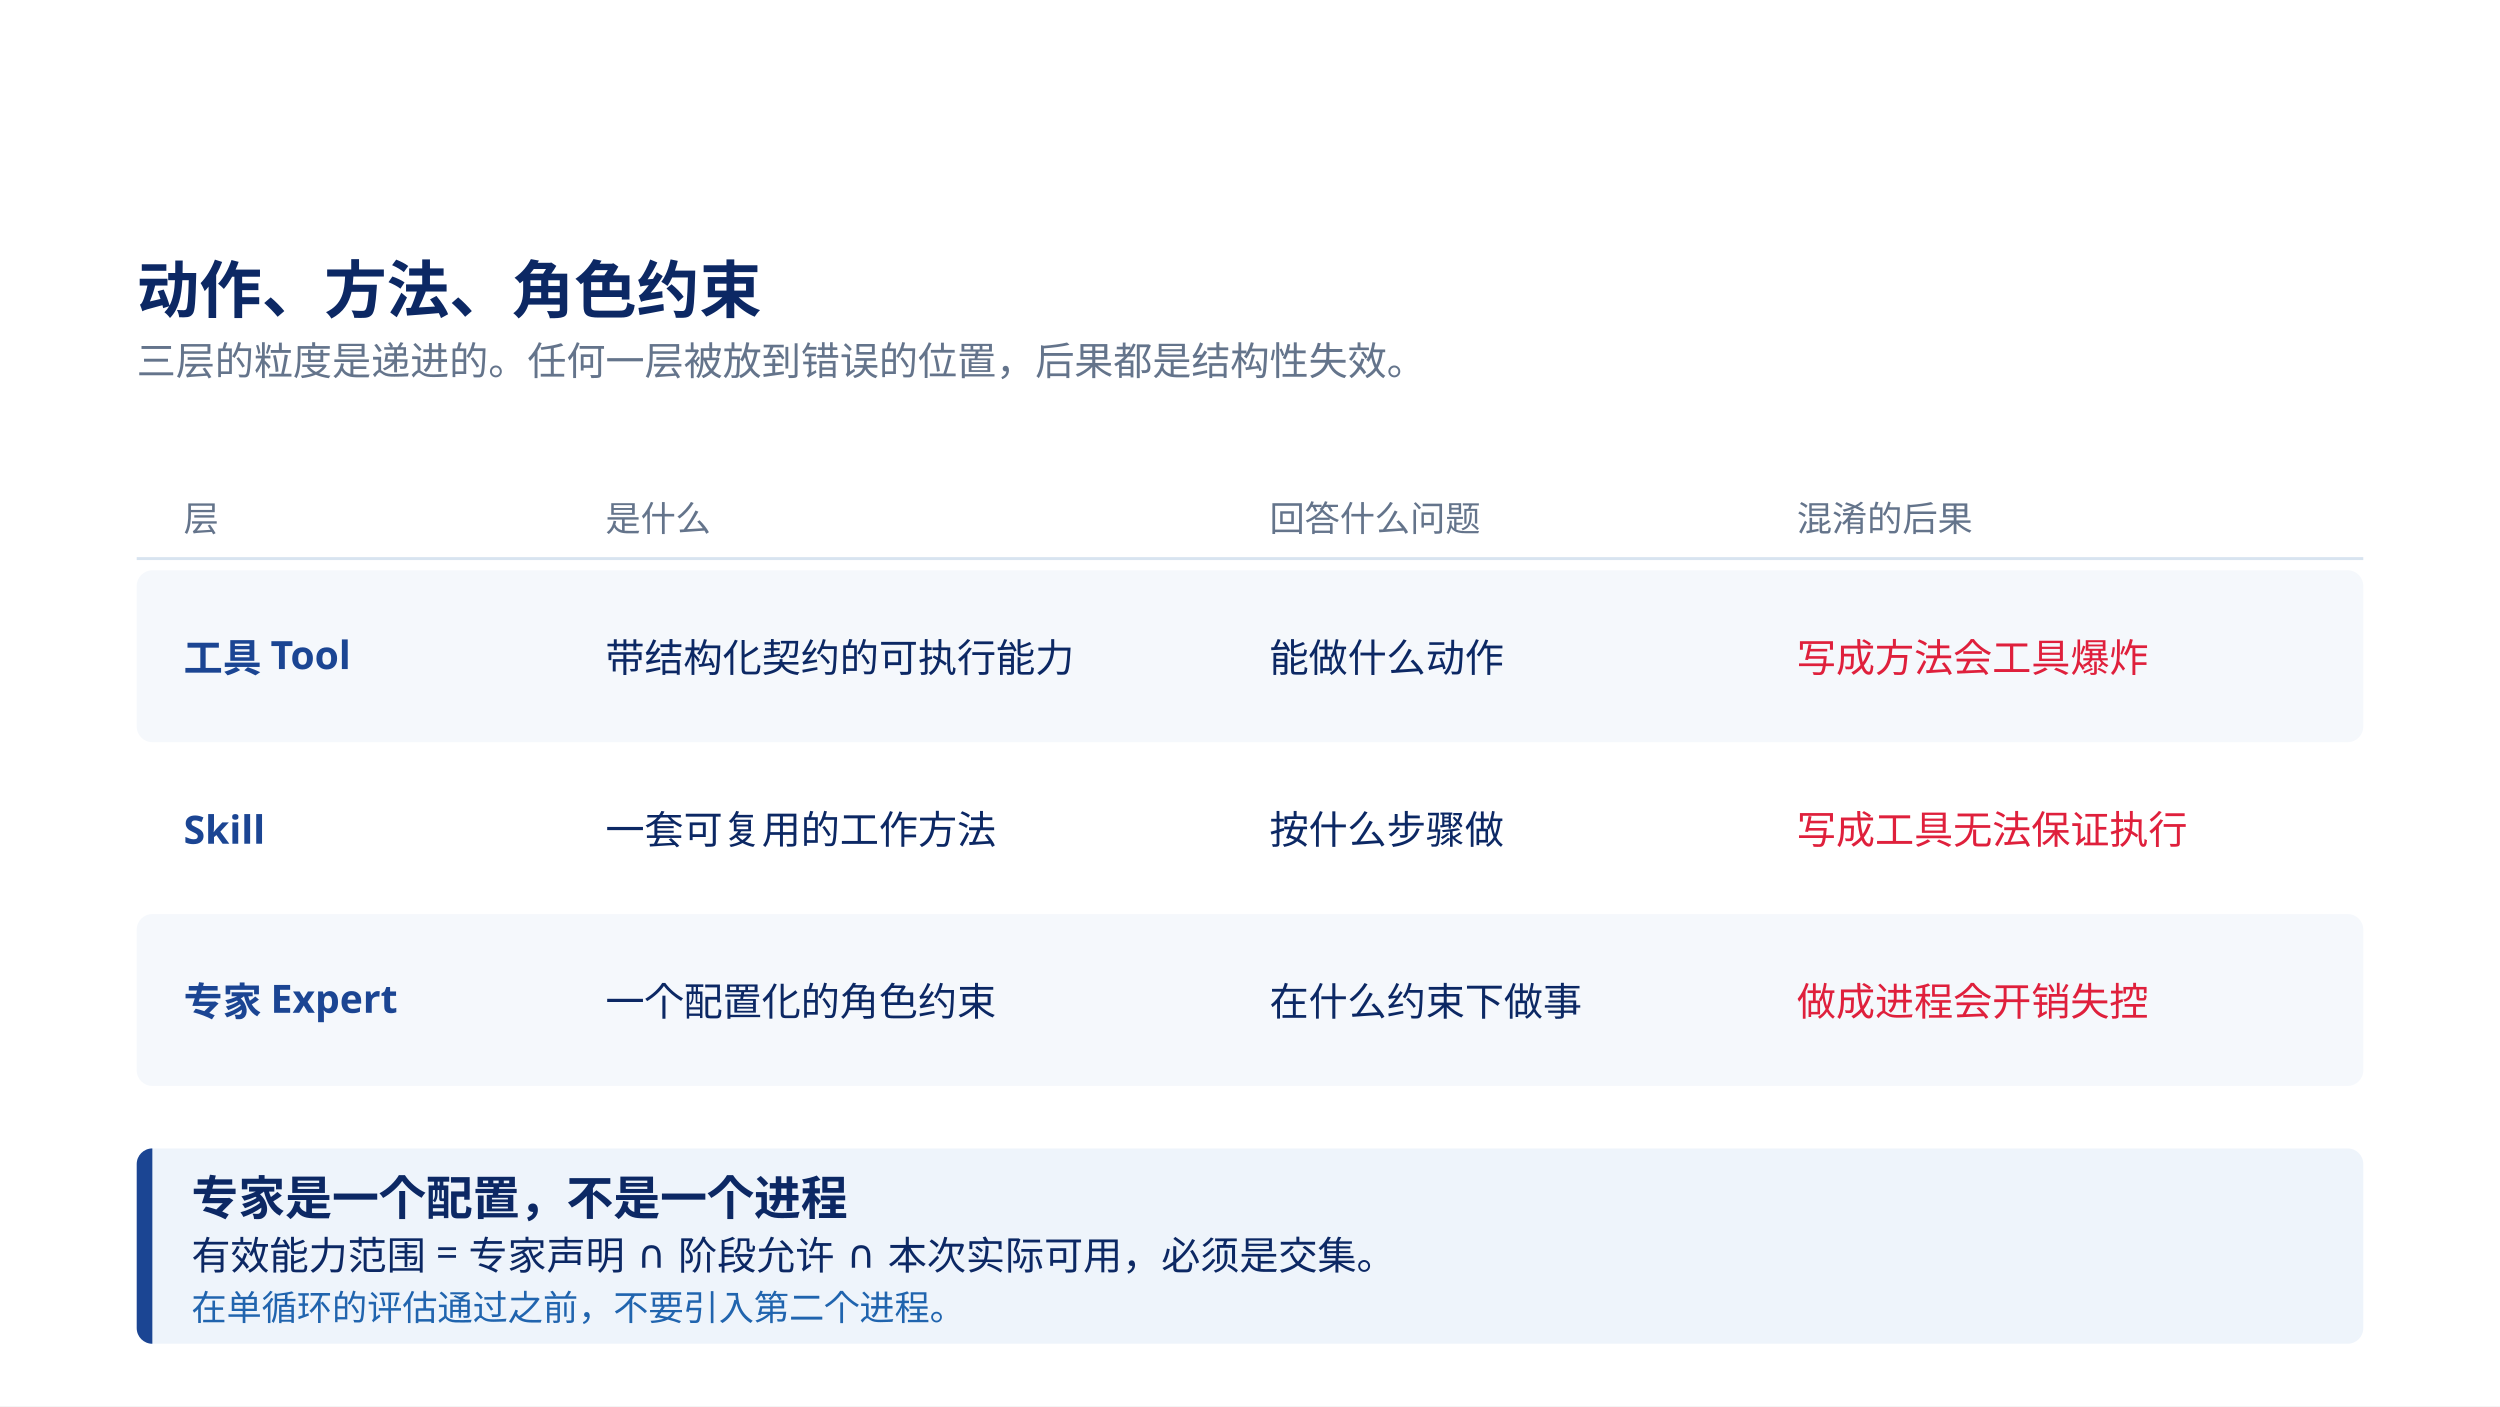
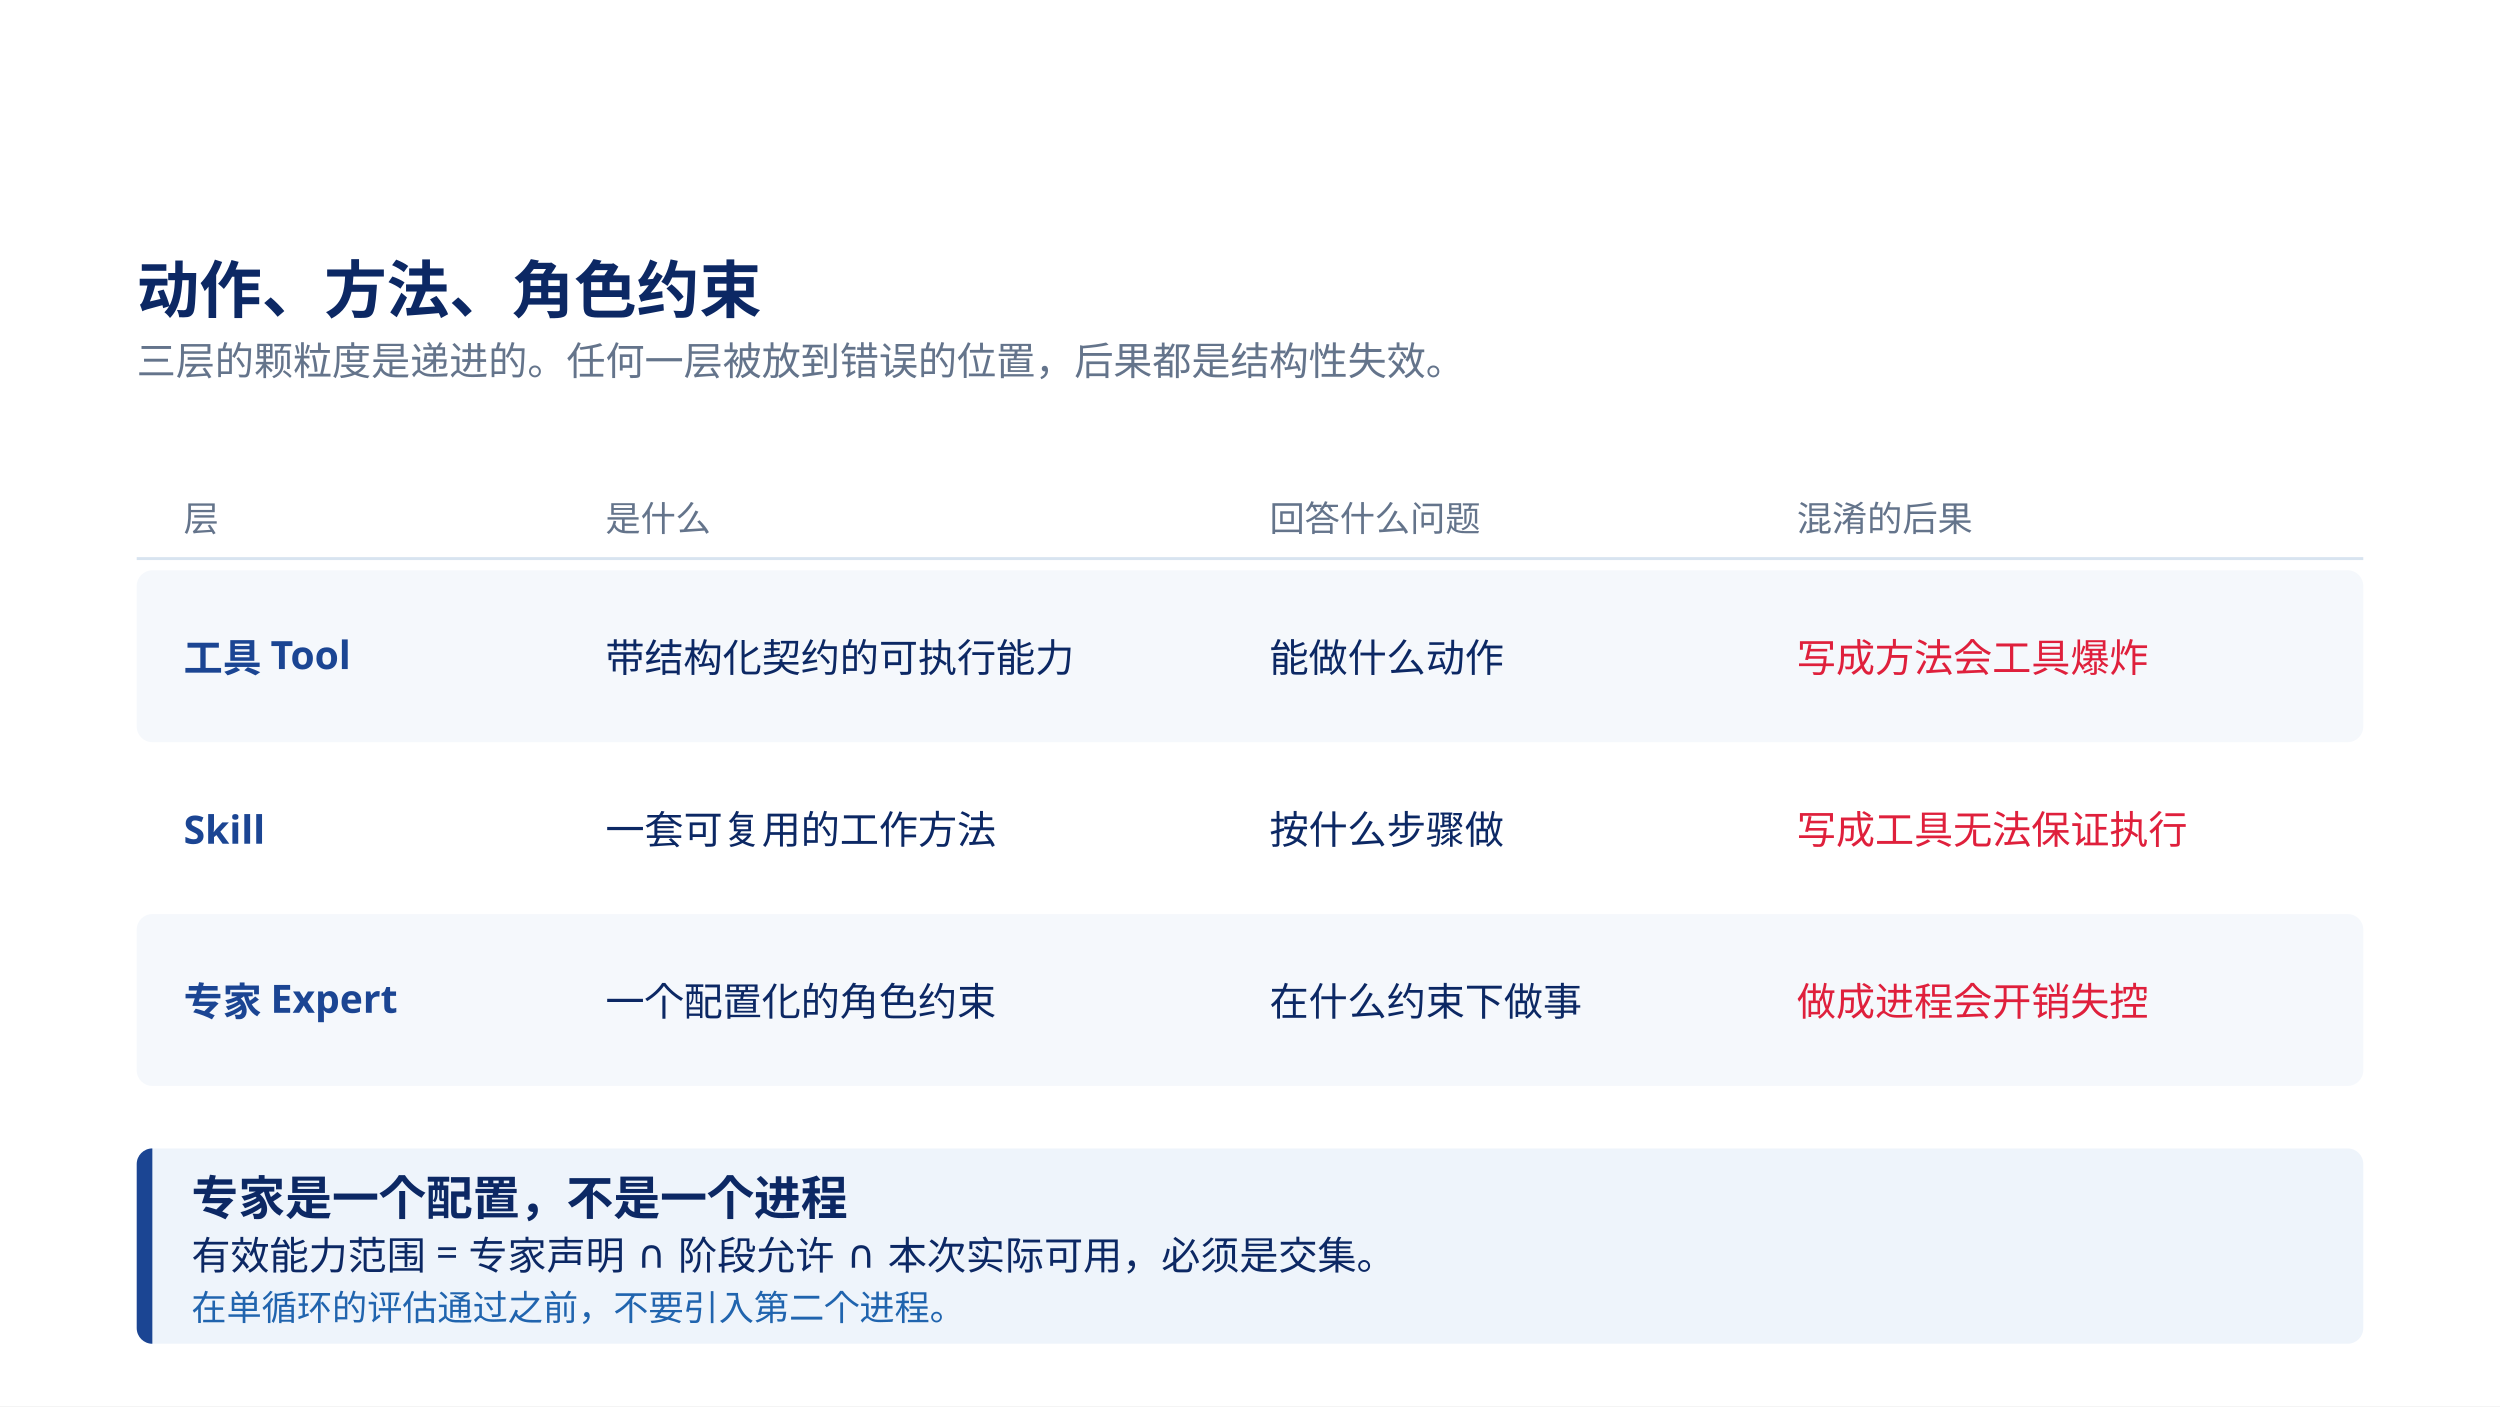
<svg xmlns="http://www.w3.org/2000/svg" viewBox="0 0 1280 720" font-family="Microsoft YaHei" data-pptx-page-role="content">
  <rect id="page-background" x="0" y="0" width="1280" height="720" fill="#FFFFFF" data-pptx-role="background" />
  <g id="fig-header" data-pptx-bounds="70 126 1140 70">
    <text x="70" y="160" font-size="32" font-weight="bold" fill="#0C2864">动作、方法、角色约束</text>
-     <text x="70" y="192" font-size="20" fill="#64748B">三层的粒度是递进的。任何一层被放到错误的位置，后果都是结构性失效。</text>
+     <text x="70" y="192" font-size="20" fill="#64748B">三层的颗粒度是递进的。任何一层被放到错误的位置，后果都是结构性失效。</text>
  </g>
  <g id="fig-table" data-pptx-bounds="70 248 1140 320">
    <text x="94" y="272" font-size="18" fill="#64748B">层</text>
    <text x="310" y="272" font-size="18" fill="#64748B">是什么</text>
    <text x="650" y="272" font-size="18" fill="#64748B">回答什么问题</text>
    <text x="920" y="272" font-size="18" fill="#64748B">混淆的后果</text>
    <line x1="70" y1="286" x2="1210" y2="286" stroke="#D8E4F0" stroke-width="1.5" />
    <g id="layer-tool" data-pptx-bounds="70 292 1140 88">
      <rect x="70" y="292" width="1140" height="88" rx="8" fill="#F5F8FC" />
      <text x="94" y="344" font-size="20" font-weight="bold" fill="#1B4593">工具 Tool</text>
      <text x="310" y="344" font-size="20" fill="#0C2864">带结构化契约的可执行能力</text>
      <text x="650" y="344" font-size="20" fill="#0C2864">能做什么动作</text>
      <text x="920" y="344" font-size="20" fill="#DF203C">写成方法会工具爆炸</text>
    </g>
    <g id="layer-skill" data-pptx-bounds="70 380 1140 88">
      <text x="94" y="432" font-size="20" font-weight="bold" fill="#1B4593">Skill</text>
      <text x="310" y="432" font-size="20" fill="#0C2864">一套可复用的工作方法</text>
      <text x="650" y="432" font-size="20" fill="#0C2864">按什么步骤做</text>
      <text x="920" y="432" font-size="20" fill="#DF203C">写成工具无法保证执行</text>
    </g>
    <g id="layer-expert" data-pptx-bounds="70 468 1140 88">
      <rect x="70" y="468" width="1140" height="88" rx="8" fill="#F5F8FC" />
      <text x="94" y="520" font-size="20" font-weight="bold" fill="#1B4593">专家 Expert</text>
      <text x="310" y="520" font-size="20" fill="#0C2864">一个配置化的角色约束</text>
      <text x="650" y="520" font-size="20" fill="#0C2864">在什么约束下做事</text>
      <text x="920" y="520" font-size="20" fill="#DF203C">做成进程会开销失控</text>
    </g>
  </g>
  <g id="fig-conclusion" data-pptx-bounds="70 588 1140 100">
    <rect x="70" y="588" width="1140" height="100" rx="8" fill="#EEF4FB" />
    <path d="M78 588 a8 8 0 0 0 -8 8 v84 a8 8 0 0 0 8 8 z" fill="#1B4593" />
    <text x="98" y="622" font-size="24" font-weight="bold" fill="#0C2864">专家是一个配置，不是一个进程</text>
    <text x="98" y="650" font-size="20" fill="#0C2864">有效能力范围 = 专家声明 ∩ 阶段允许 ∩ 本次实际可用，必须是交集。</text>
    <text x="98" y="676" font-size="18" fill="#2064AE">在单循环的评估通过之前，不要引入第二个进程。</text>
  </g>
</svg>
